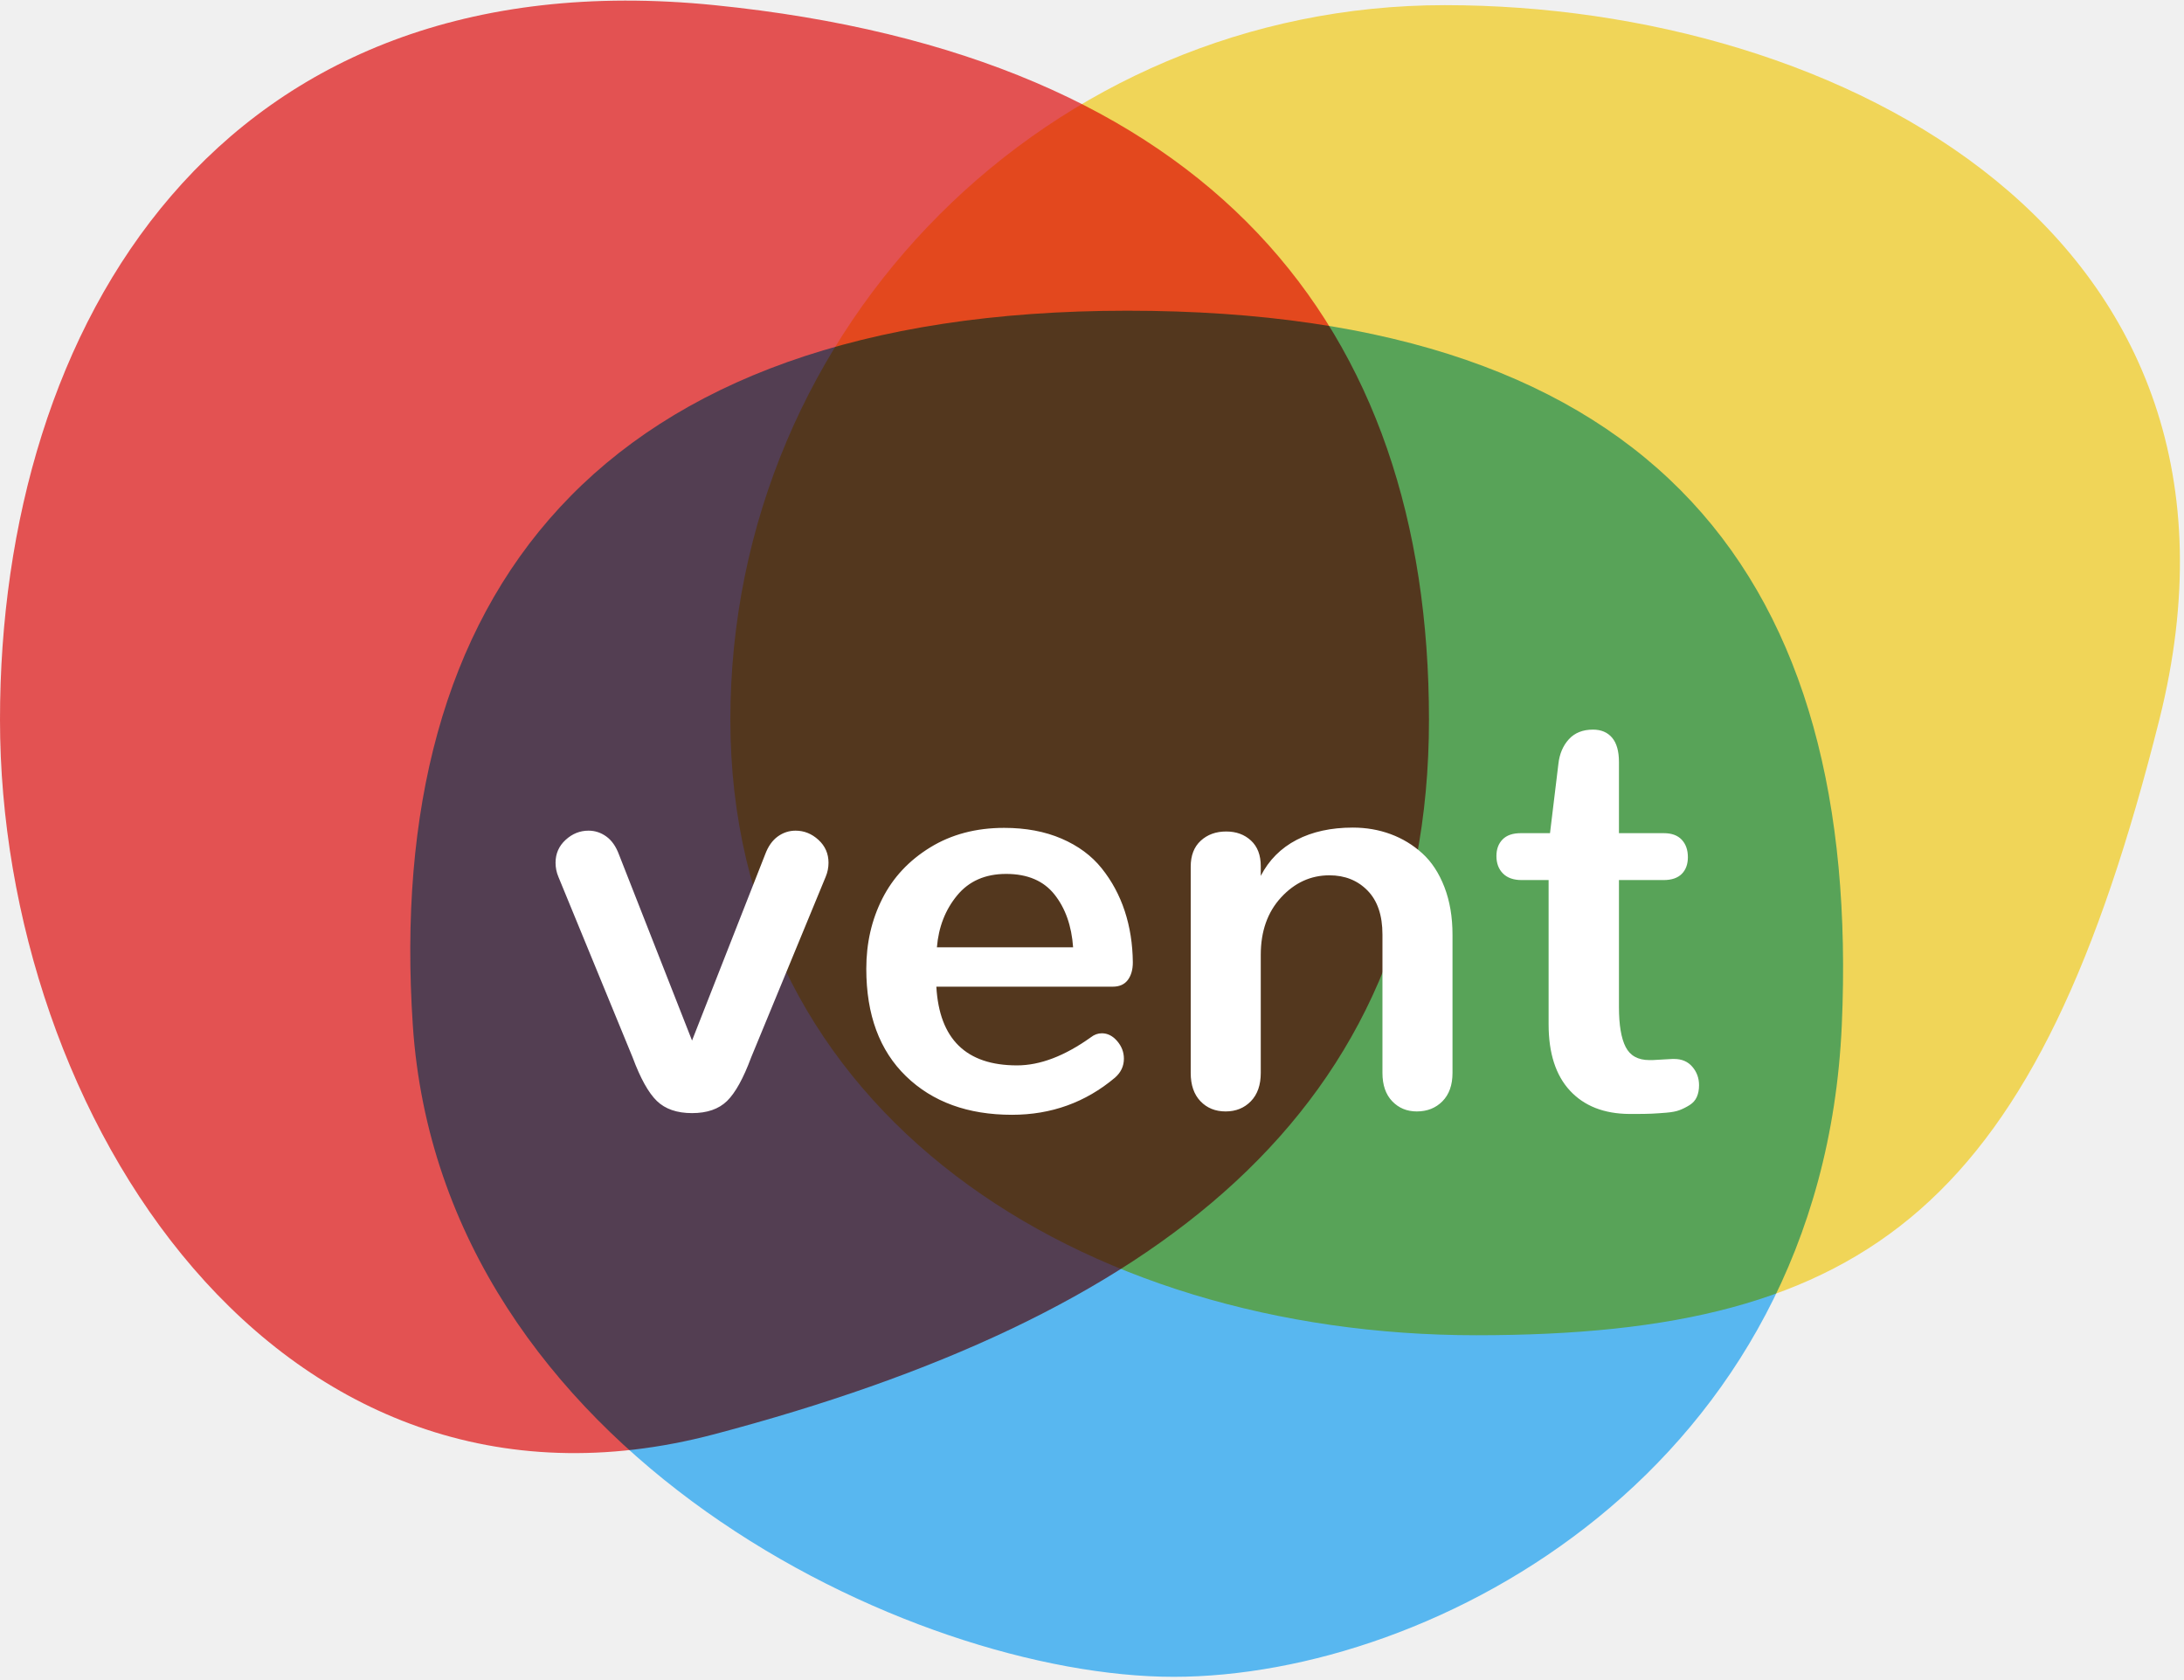
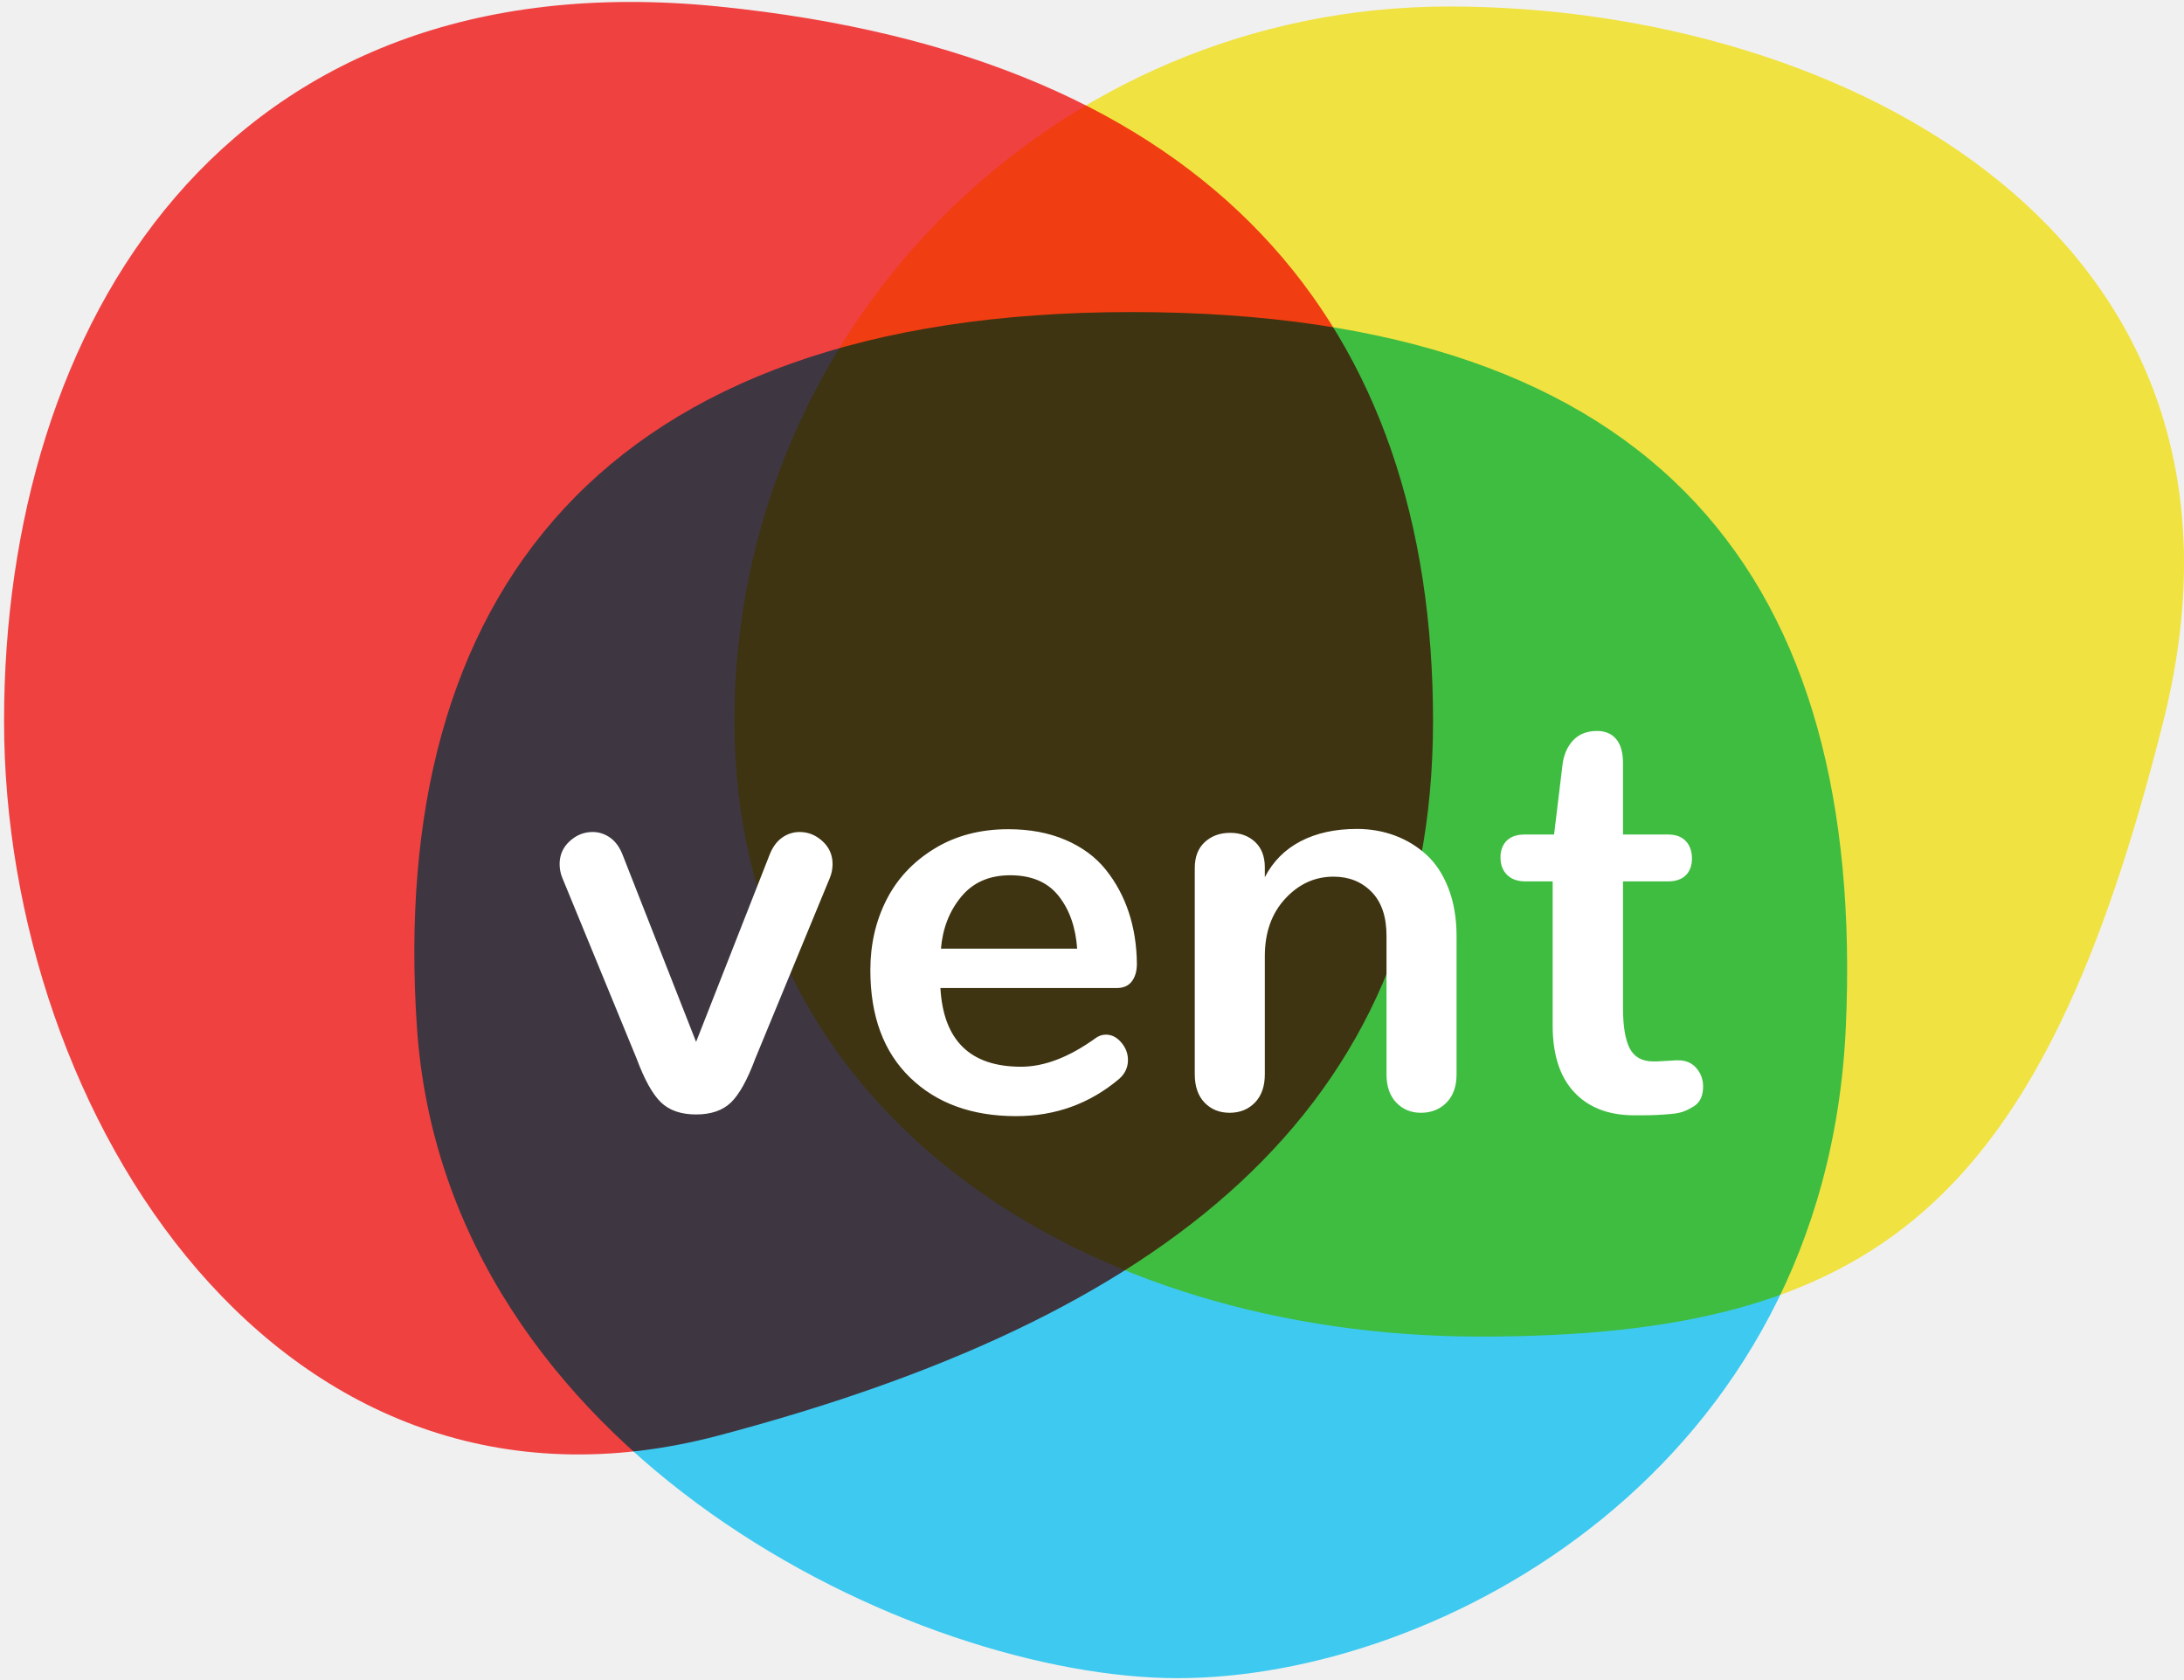
<svg xmlns="http://www.w3.org/2000/svg" width="424px" height="326px" viewBox="0 0 424 326" version="1.1">
  <defs />
  <g id="Page-1" stroke="none" stroke-width="1" fill="none" fill-rule="evenodd">
-     <g id="Group-Copy" transform="translate(211.2121, 162.7388) rotate(-180) translate(-211.2121, -162.7388) translate(-0.787949, -0.261195)">
-       <path d="M284.502,324.739 C380.75,334.435 423.212,262.636 423.212,186.029 C423.212,109.422 369.371,24.881 284.502,47.319 C199.633,69.757 145.792,109.422 145.792,186.029 C145.792,262.636 188.255,315.042 284.502,324.739 Z" id="Oval-Copy" fill-opacity="0.8" fill="#ED2E2E" style="mix-blend-mode: multiply;" />
-       <path d="M204.359,265.42 C307.666,265.42 348.619,209.824 343.069,126.71 C337.519,43.596 245.994,0.217 195.364,0.217 C144.735,0.217 69.469,40.538 65.649,126.71 C61.828,212.882 101.051,265.42 204.359,265.42 Z" id="Oval-Copy-2" fill-opacity="0.8" fill="#36B3FF" style="mix-blend-mode: multiply;" />
-       <path d="M142.71,324.739 C219.317,324.739 281.42,262.636 281.42,186.029 C281.42,109.422 213.213,66.527 136.606,66.527 C59.998,66.527 27.646,91.789 4,186.029 C-19.646,280.269 66.103,324.739 142.71,324.739 Z" id="Oval" fill-opacity="0.8" fill="#FFDB36" style="mix-blend-mode: multiply;" />
+     <g id="Group-Copy" transform="translate(212, 163) rotate(-180) translate(-212, -163) ">
+       <path d="M284.502,324.739 C380.75,334.435 423.212,262.636 423.212,186.029 C423.212,109.422 369.371,24.881 284.502,47.319 C199.633,69.757 145.792,109.422 145.792,186.029 C145.792,262.636 188.255,315.042 284.502,324.739 Z" id="Oval-Copy" fill="#FF4545" style="mix-blend-mode: multiply;" />
+       <path d="M204.359,265.42 C307.666,265.42 348.619,209.824 343.069,126.71 C337.519,43.596 245.994,0.217 195.364,0.217 C144.735,0.217 69.469,40.538 65.649,126.71 C61.828,212.882 101.051,265.42 204.359,265.42 Z" id="Oval-Copy-2" fill="#42D6FF" style="mix-blend-mode: multiply;" />
+       <path d="M142.71,324.739 C219.317,324.739 281.42,262.636 281.42,186.029 C281.42,109.422 213.213,66.527 136.606,66.527 C59.998,66.527 27.646,91.789 4,186.029 C-19.646,280.269 66.103,324.739 142.71,324.739 Z" id="Oval" fill="#FFF045" style="mix-blend-mode: multiply;" />
      <path d="M119.856,183.771 C122.782,183.771 125.048,182.986 126.656,181.414 C128.263,179.843 129.826,177.017 131.343,172.935 L145.81,137.878 C146.171,137.011 146.352,136.108 146.352,135.169 C146.352,133.399 145.701,131.918 144.401,130.726 C143.101,129.534 141.62,128.938 139.958,128.938 C138.694,128.938 137.538,129.317 136.49,130.076 C135.443,130.834 134.63,131.99 134.052,133.543 L119.856,169.684 L105.66,133.543 C105.082,131.99 104.269,130.834 103.222,130.076 C102.174,129.317 101.018,128.938 99.754,128.938 C98.092,128.938 96.611,129.534 95.311,130.726 C94.01,131.918 93.36,133.399 93.36,135.169 C93.36,136.108 93.541,137.011 93.902,137.878 L108.315,172.935 C109.832,177.017 111.403,179.843 113.029,181.414 C114.654,182.986 116.93,183.771 119.856,183.771 Z M153.687,155.759 C153.687,150.774 154.725,146.231 156.802,142.131 C158.879,138.031 161.977,134.717 166.095,132.189 C170.213,129.66 174.999,128.396 180.454,128.396 C184.644,128.396 188.355,129.091 191.588,130.482 C194.821,131.873 197.422,133.796 199.391,136.252 C201.359,138.709 202.849,141.472 203.861,144.543 C204.872,147.613 205.396,150.936 205.432,154.512 C205.432,155.921 205.107,157.059 204.457,157.926 C203.807,158.793 202.831,159.226 201.531,159.226 L167.287,159.226 C167.865,169.413 173.085,174.506 182.946,174.506 C187.425,174.506 192.211,172.682 197.305,169.033 C197.955,168.528 198.659,168.275 199.418,168.275 C200.538,168.275 201.531,168.781 202.398,169.792 C203.265,170.803 203.698,171.941 203.698,173.206 C203.698,174.651 203.12,175.879 201.964,176.89 C196.257,181.694 189.593,184.097 181.971,184.097 C173.41,184.097 166.555,181.604 161.408,176.619 C156.261,171.634 153.687,164.681 153.687,155.759 Z M167.395,151.586 L193.837,151.586 C193.548,147.432 192.347,144.019 190.234,141.346 C188.12,138.673 184.987,137.336 180.833,137.336 C176.787,137.336 173.617,138.727 171.324,141.508 C169.03,144.29 167.72,147.649 167.395,151.586 Z M223.442,183.446 C225.428,183.446 227.063,182.787 228.345,181.469 C229.628,180.15 230.269,178.317 230.269,175.969 L230.269,153.049 C230.269,148.462 231.587,144.741 234.224,141.888 C236.861,139.034 239.986,137.607 243.598,137.607 C246.596,137.607 249.061,138.591 250.994,140.56 C252.926,142.529 253.893,145.373 253.893,149.094 L253.893,175.969 C253.893,178.317 254.525,180.15 255.789,181.469 C257.053,182.787 258.643,183.446 260.557,183.446 C262.58,183.446 264.242,182.787 265.542,181.469 C266.843,180.15 267.493,178.317 267.493,175.969 L267.493,149.148 C267.493,145.68 266.969,142.592 265.921,139.883 C264.874,137.174 263.447,134.997 261.641,133.354 C259.835,131.71 257.785,130.464 255.491,129.615 C253.197,128.766 250.75,128.342 248.149,128.342 C243.923,128.342 240.284,129.136 237.231,130.726 C234.179,132.315 231.858,134.645 230.269,137.715 L230.269,135.819 C230.269,133.688 229.637,132.035 228.372,130.861 C227.108,129.687 225.501,129.1 223.55,129.1 C221.563,129.1 219.92,129.696 218.619,130.888 C217.319,132.08 216.669,133.76 216.669,135.927 L216.669,175.969 C216.669,178.317 217.301,180.15 218.565,181.469 C219.829,182.787 221.455,183.446 223.442,183.446 Z M301.811,183.934 L303.003,183.934 C304.304,183.934 305.351,183.916 306.146,183.88 C306.941,183.844 307.889,183.78 308.991,183.69 C310.092,183.6 310.968,183.428 311.619,183.175 C312.269,182.923 312.91,182.597 313.542,182.2 C314.174,181.803 314.635,181.279 314.924,180.629 C315.213,179.979 315.357,179.22 315.357,178.353 C315.357,176.98 314.924,175.788 314.057,174.777 C313.19,173.766 312.016,173.26 310.535,173.26 L310.156,173.26 L306.309,173.477 L305.713,173.477 C303.509,173.477 301.974,172.628 301.107,170.93 C300.24,169.232 299.807,166.649 299.807,163.182 L299.807,138.528 L308.476,138.528 C310.029,138.528 311.203,138.131 311.998,137.336 C312.793,136.541 313.19,135.458 313.19,134.085 C313.19,132.676 312.793,131.548 311.998,130.699 C311.203,129.85 310.047,129.425 308.53,129.425 L299.807,129.425 L299.807,115.609 C299.807,113.513 299.364,111.942 298.479,110.895 C297.594,109.847 296.357,109.323 294.768,109.323 C292.781,109.323 291.219,109.946 290.081,111.193 C288.943,112.439 288.266,114.037 288.049,115.988 L286.423,129.425 L280.734,129.425 C279.181,129.425 278.007,129.832 277.212,130.644 C276.417,131.457 276.02,132.532 276.02,133.868 C276.02,135.277 276.444,136.406 277.293,137.255 C278.142,138.104 279.343,138.528 280.897,138.528 L286.152,138.528 L286.152,166.541 C286.152,172.14 287.534,176.43 290.297,179.41 C293.061,182.39 296.899,183.898 301.811,183.934 Z" id="vent-copy" fill="#FFFFFF" transform="translate(204.3587, 146.7099) rotate(-180) translate(-204.3587, -146.7099) " />
    </g>
  </g>
</svg>
